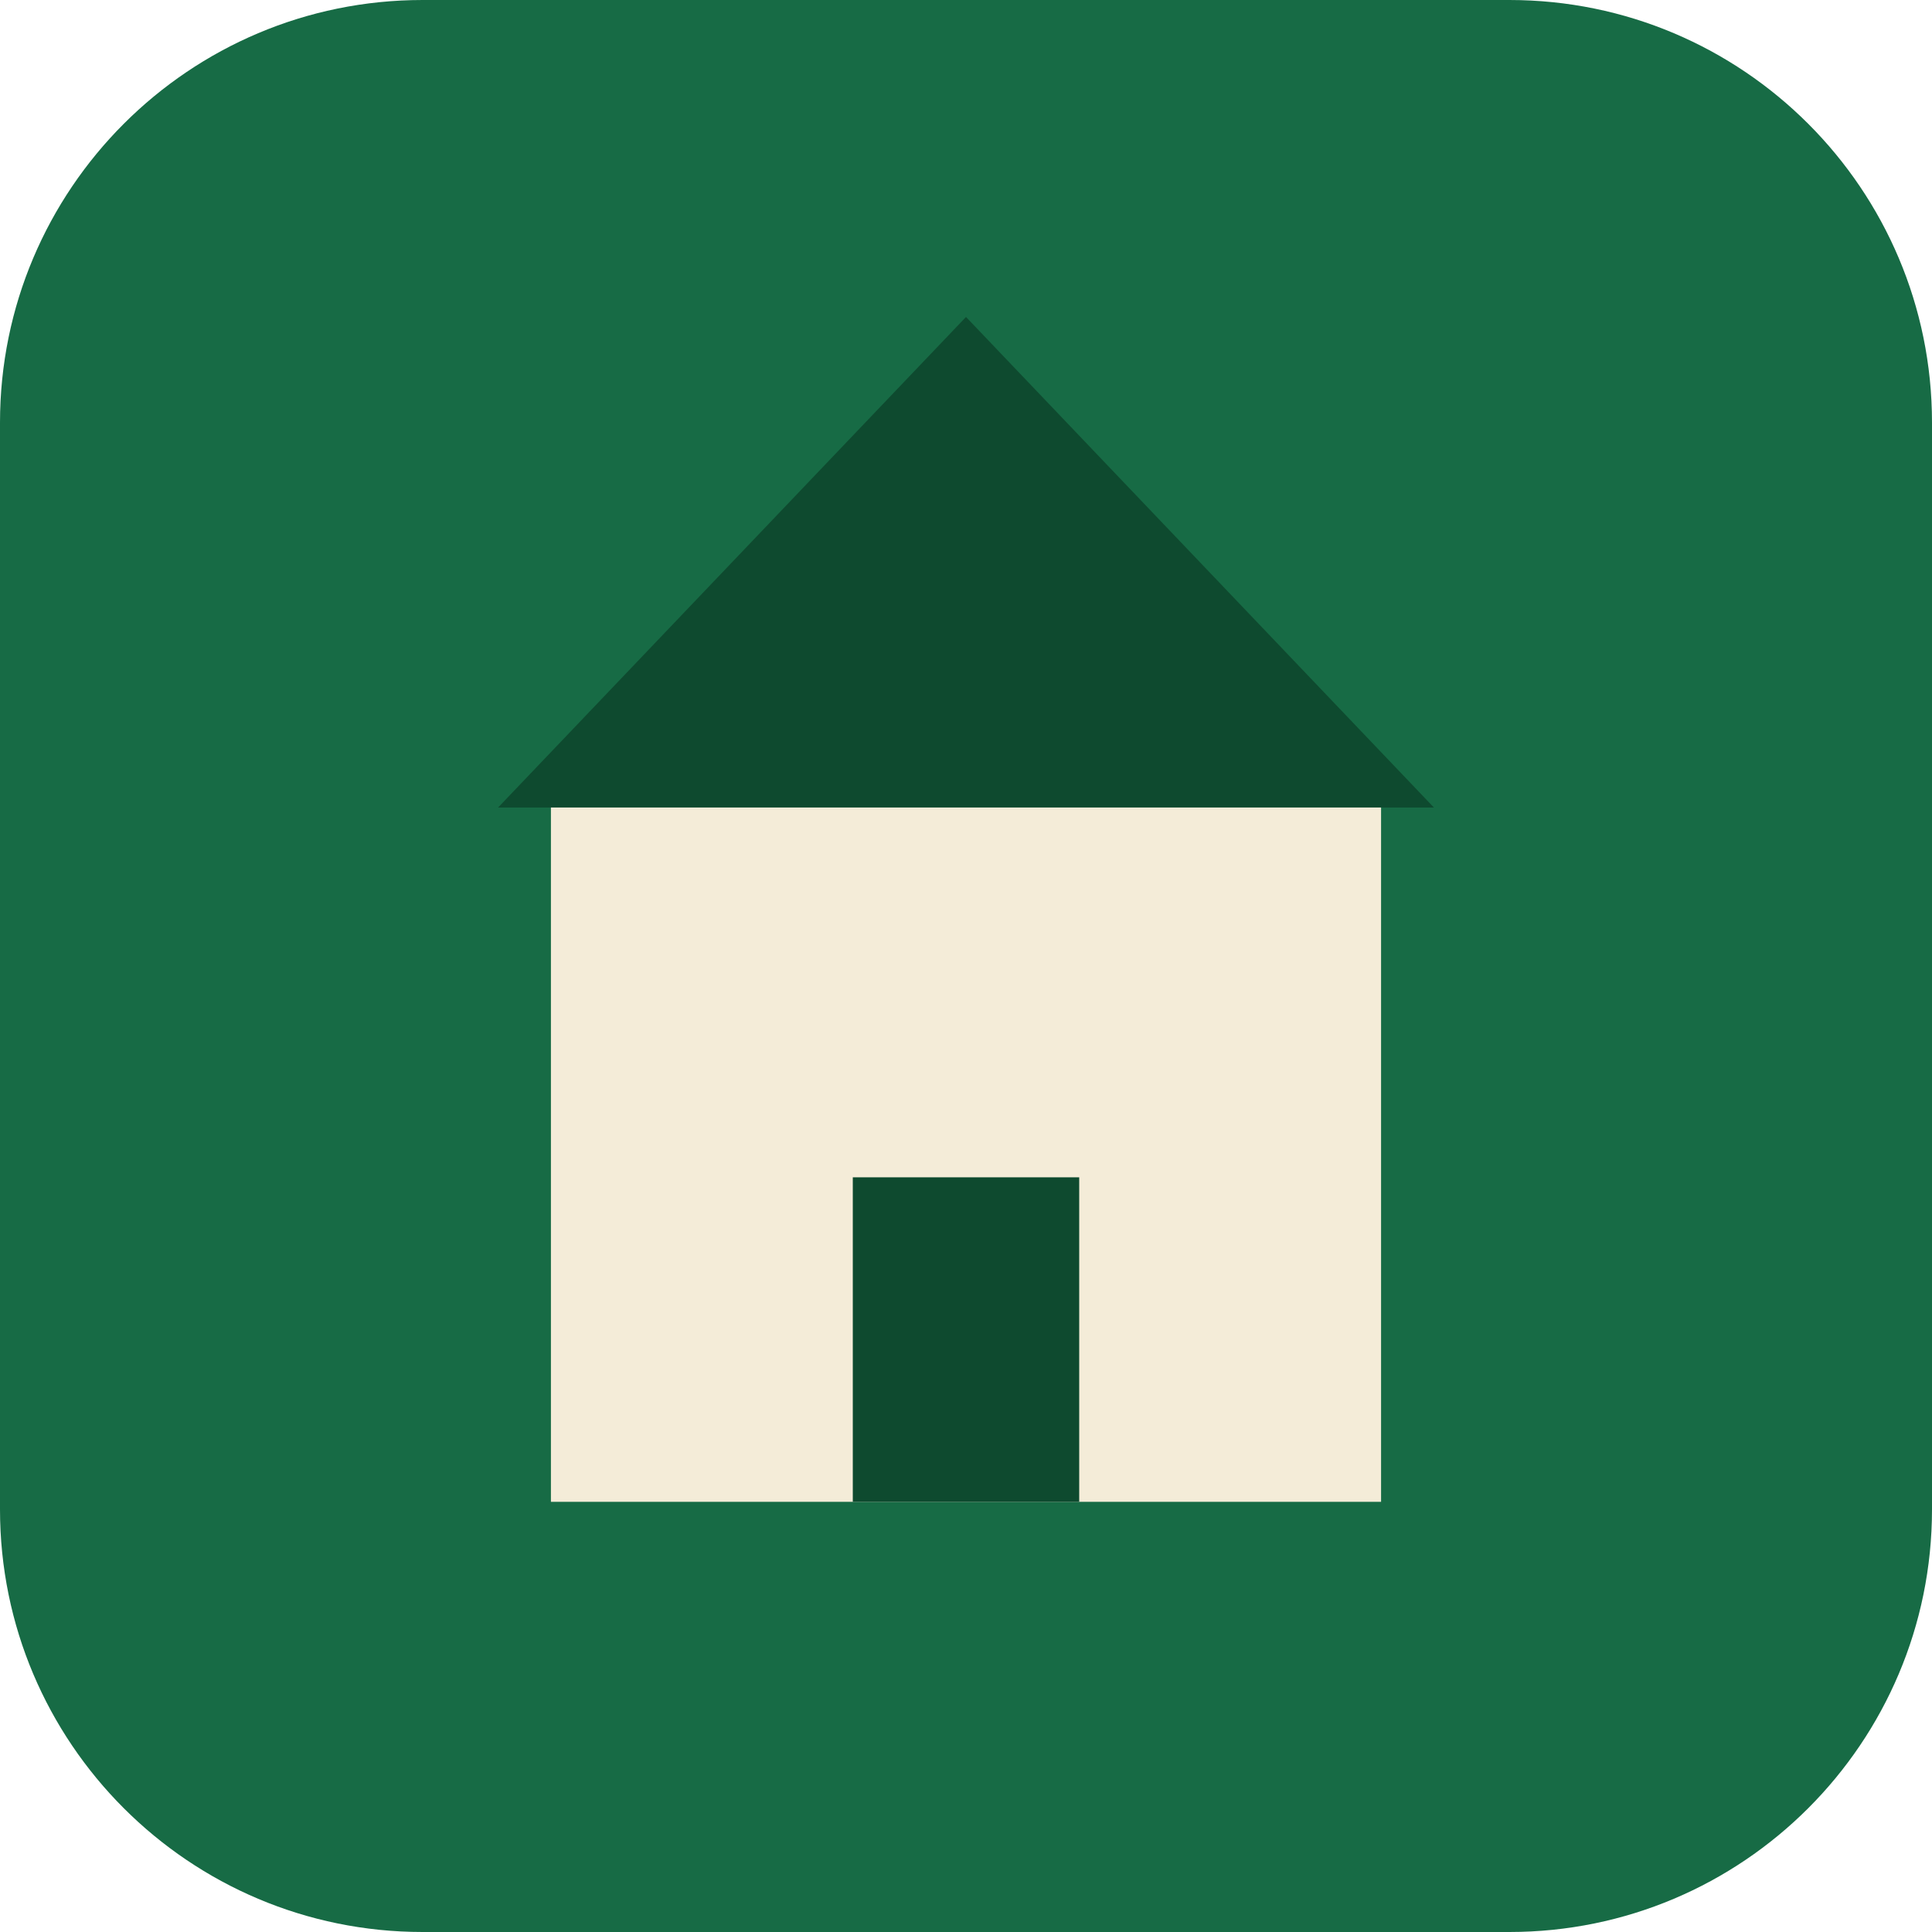
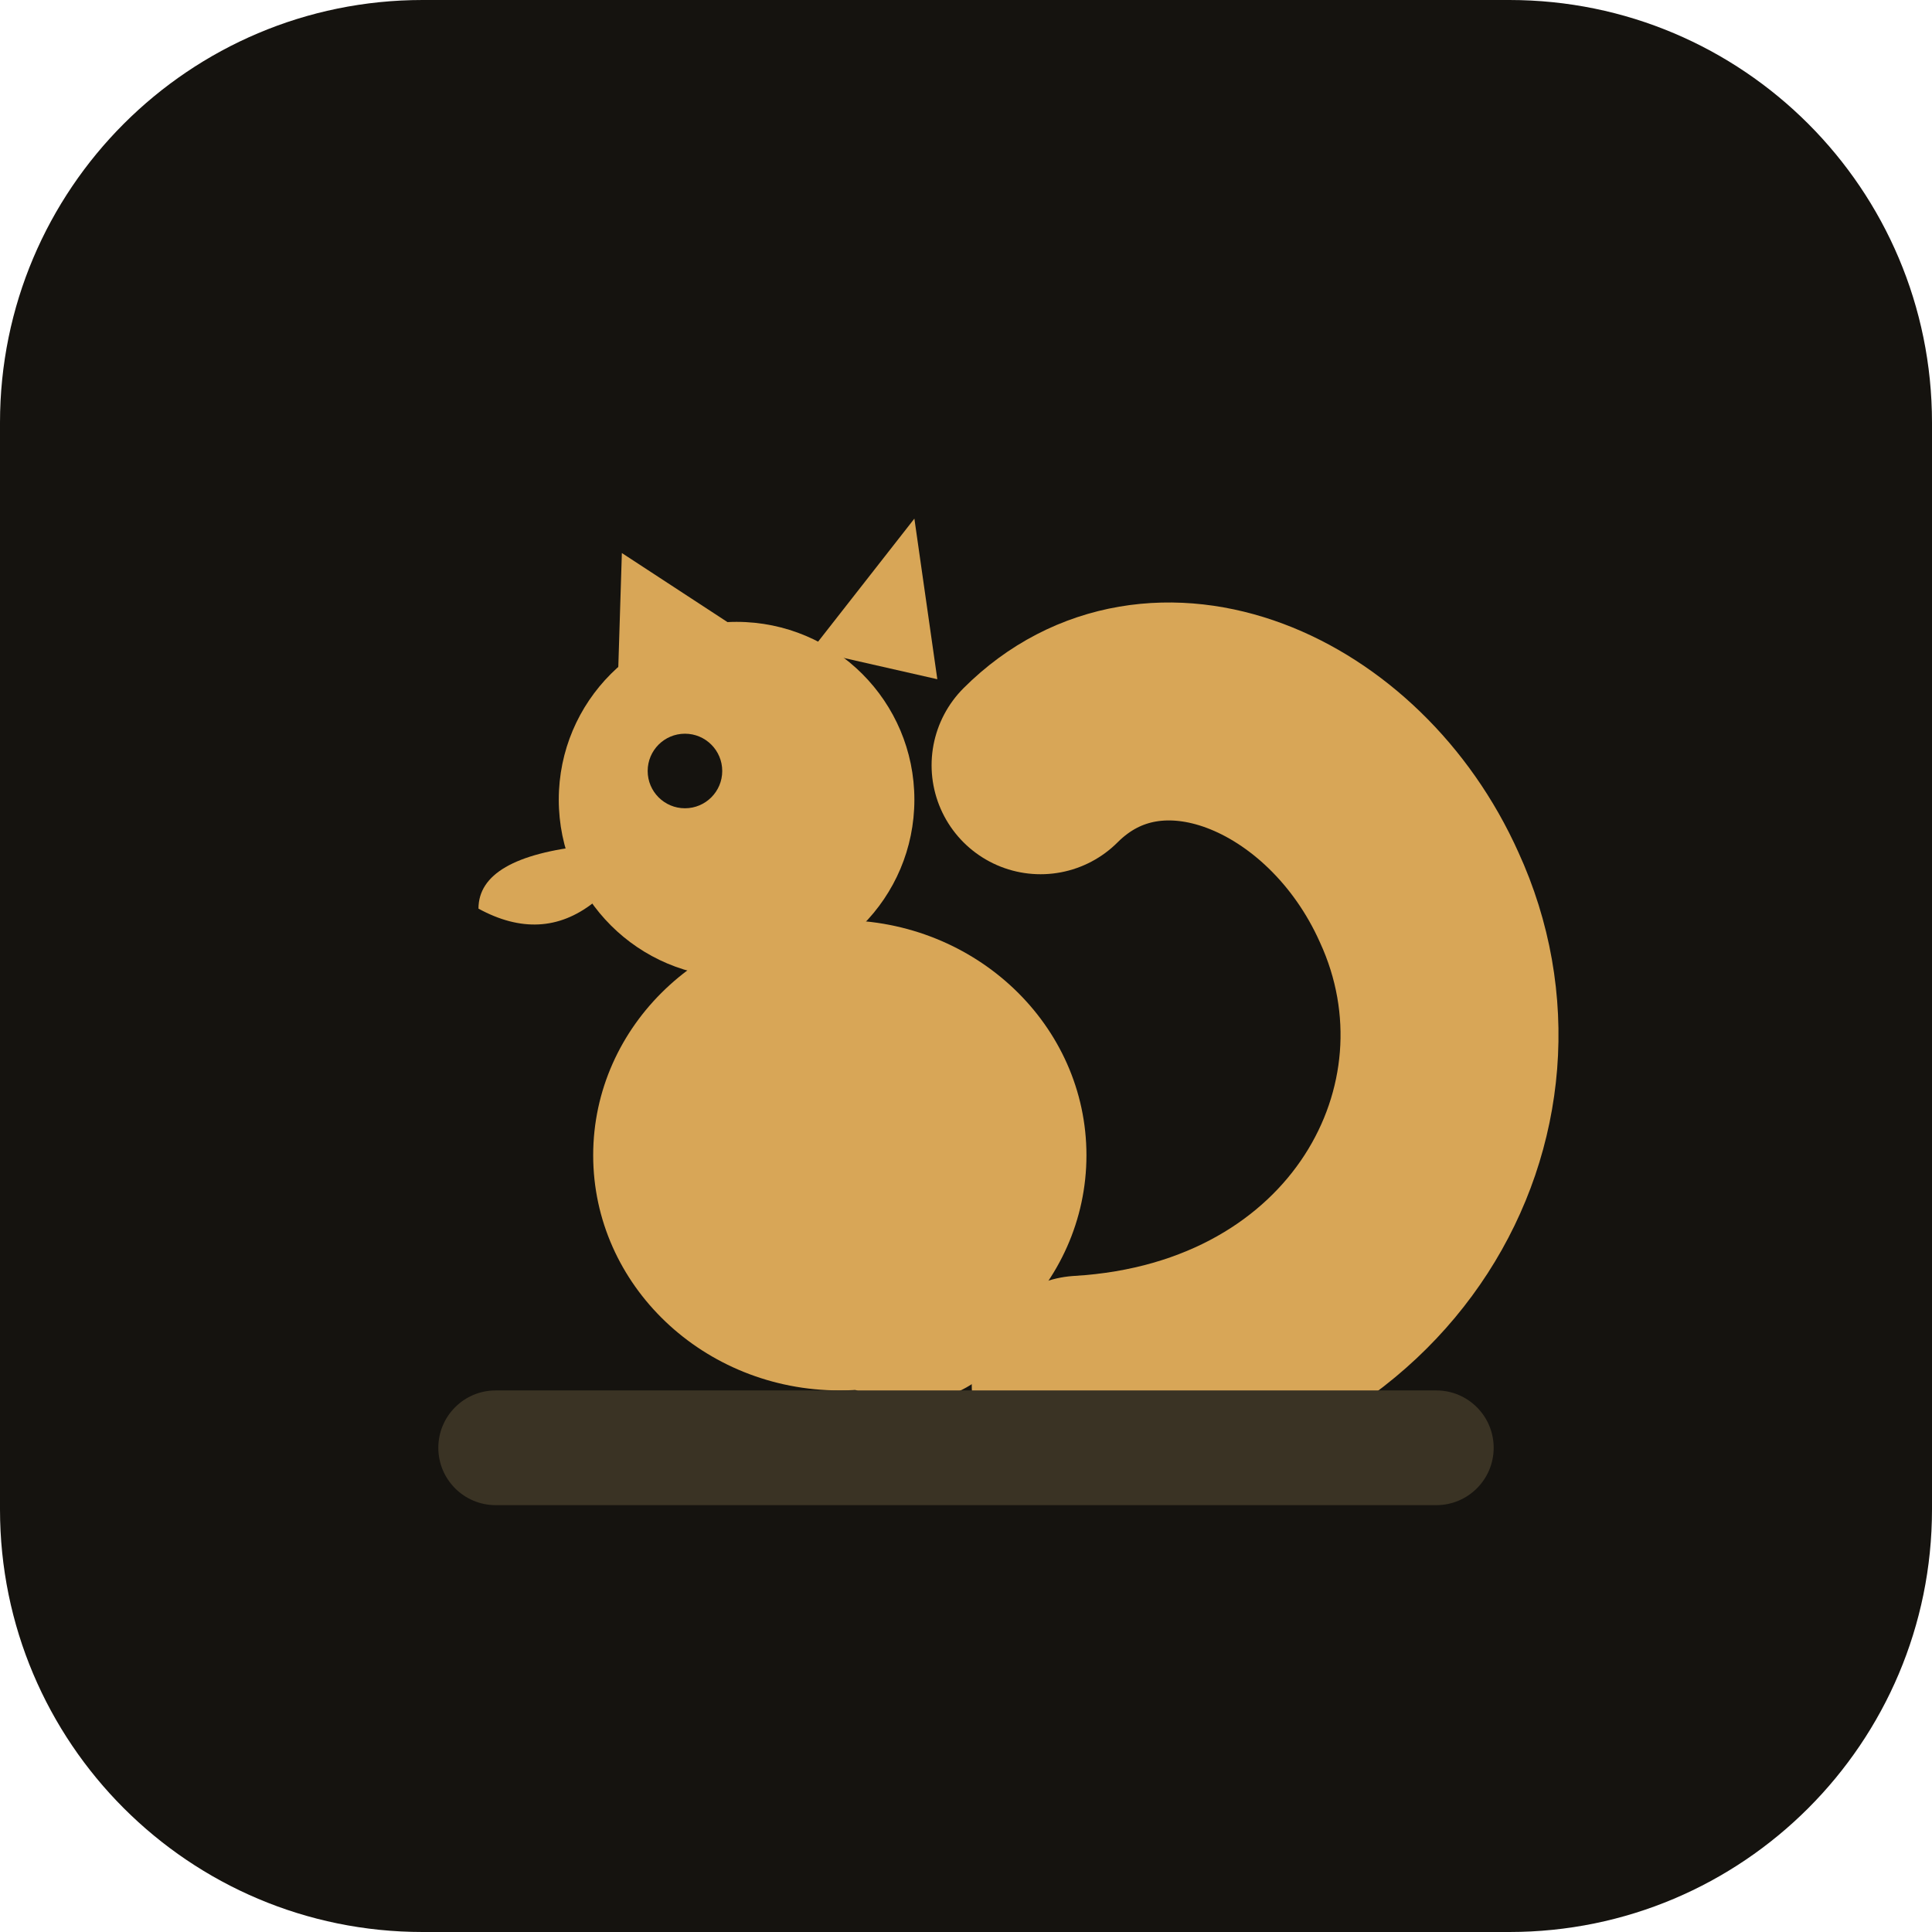
- <svg xmlns="http://www.w3.org/2000/svg" viewBox="0 0 512 512">
-   <rect width="512" height="512" rx="112" fill="rgb(23, 107, 69)" />
-   <polygon points="256,84 380,214 132,214" fill="rgb(14, 74, 47)" />
-   <rect x="146" y="214" width="220" height="184" fill="rgb(244, 236, 216)" />
-   <rect x="226" y="312" width="60" height="86" fill="rgb(14, 74, 47)" />
+ <svg xmlns="http://www.w3.org/2000/svg" viewBox="0 0 512 512" role="img" aria-label="Ratatoskr">
+   <rect width="512" height="512" rx="112" fill="#15130f" />
+   <g transform="translate(256 256) scale(0.76) translate(-256 -256)">
+     <path d="M296 402 C398 396 448 306 414 232 C388 174 322 146 282 186" fill="none" stroke="#d8a657" stroke-width="76" stroke-linecap="round" />
+     <g fill="#d8a657">
+       <ellipse cx="212" cy="322" rx="86" ry="82" />
+       <circle cx="176" cy="198" r="62" />
+       <path d="M134 176 L136 112 L188 146 Z" />
+       <path d="M202 146 L238 100 L246 156 Z" />
+       <path d="M124 214 q-38 4 -38 22 q22 12 40 -2 Z" />
+       <ellipse cx="236" cy="382" rx="34" ry="26" />
+     </g>
+     <circle cx="158" cy="188" r="13" fill="#15130f" />
+     <path d="M92 404 h328 a20 20 0 0 1 0 40 H92 a20 20 0 0 1 0-40 Z" fill="#3a3324" />
+   </g>
</svg>
